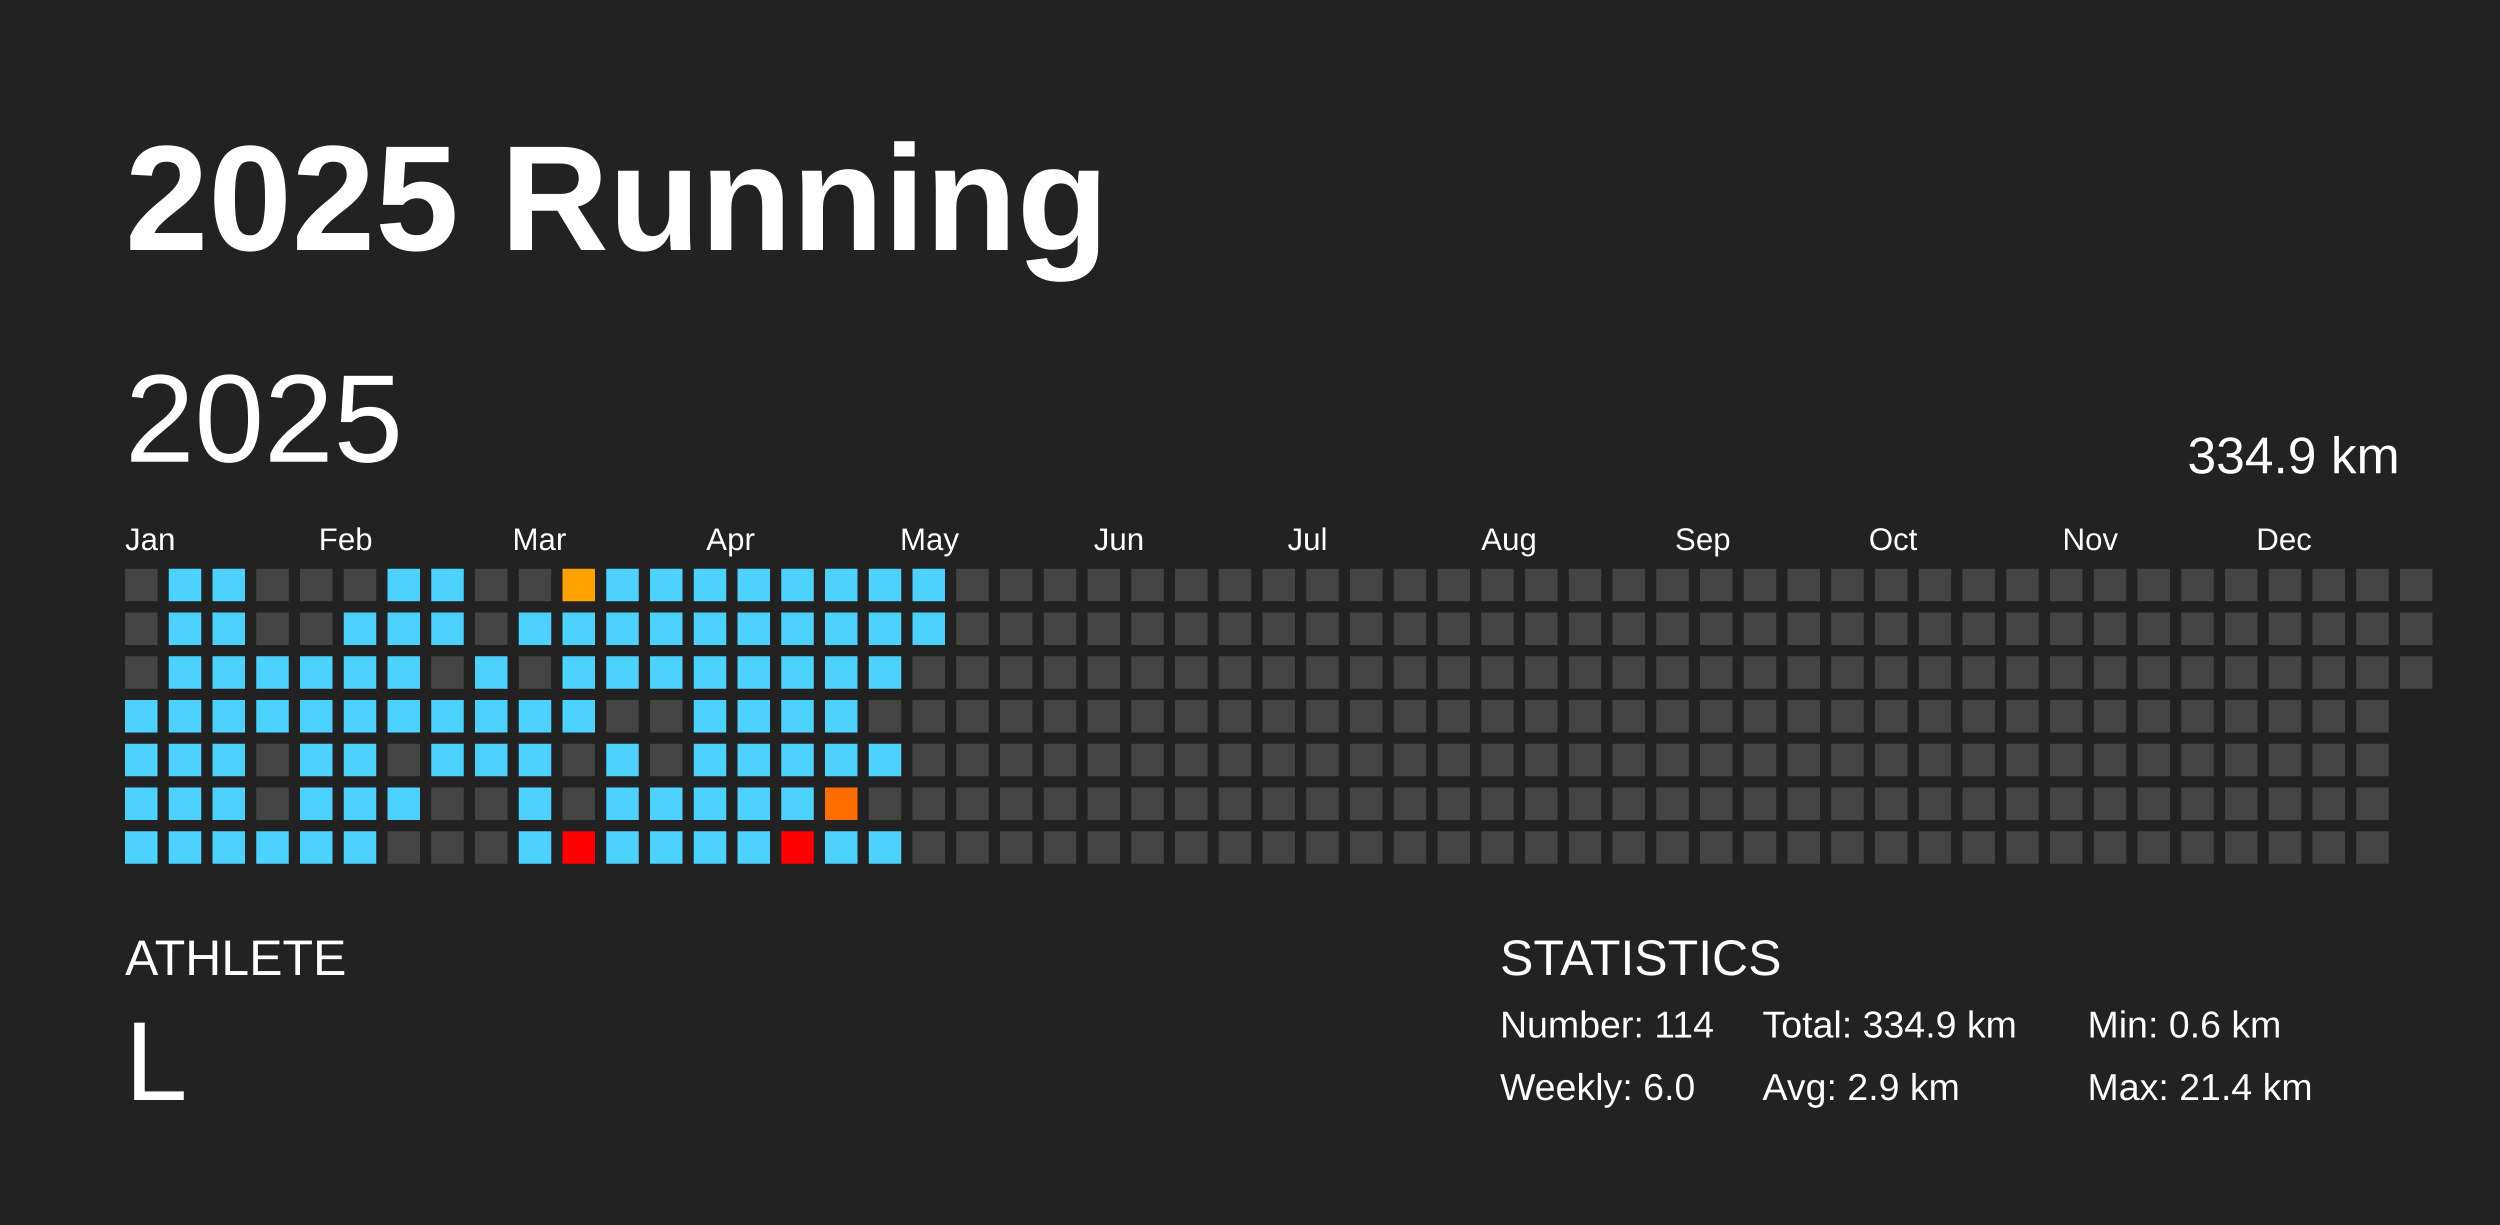
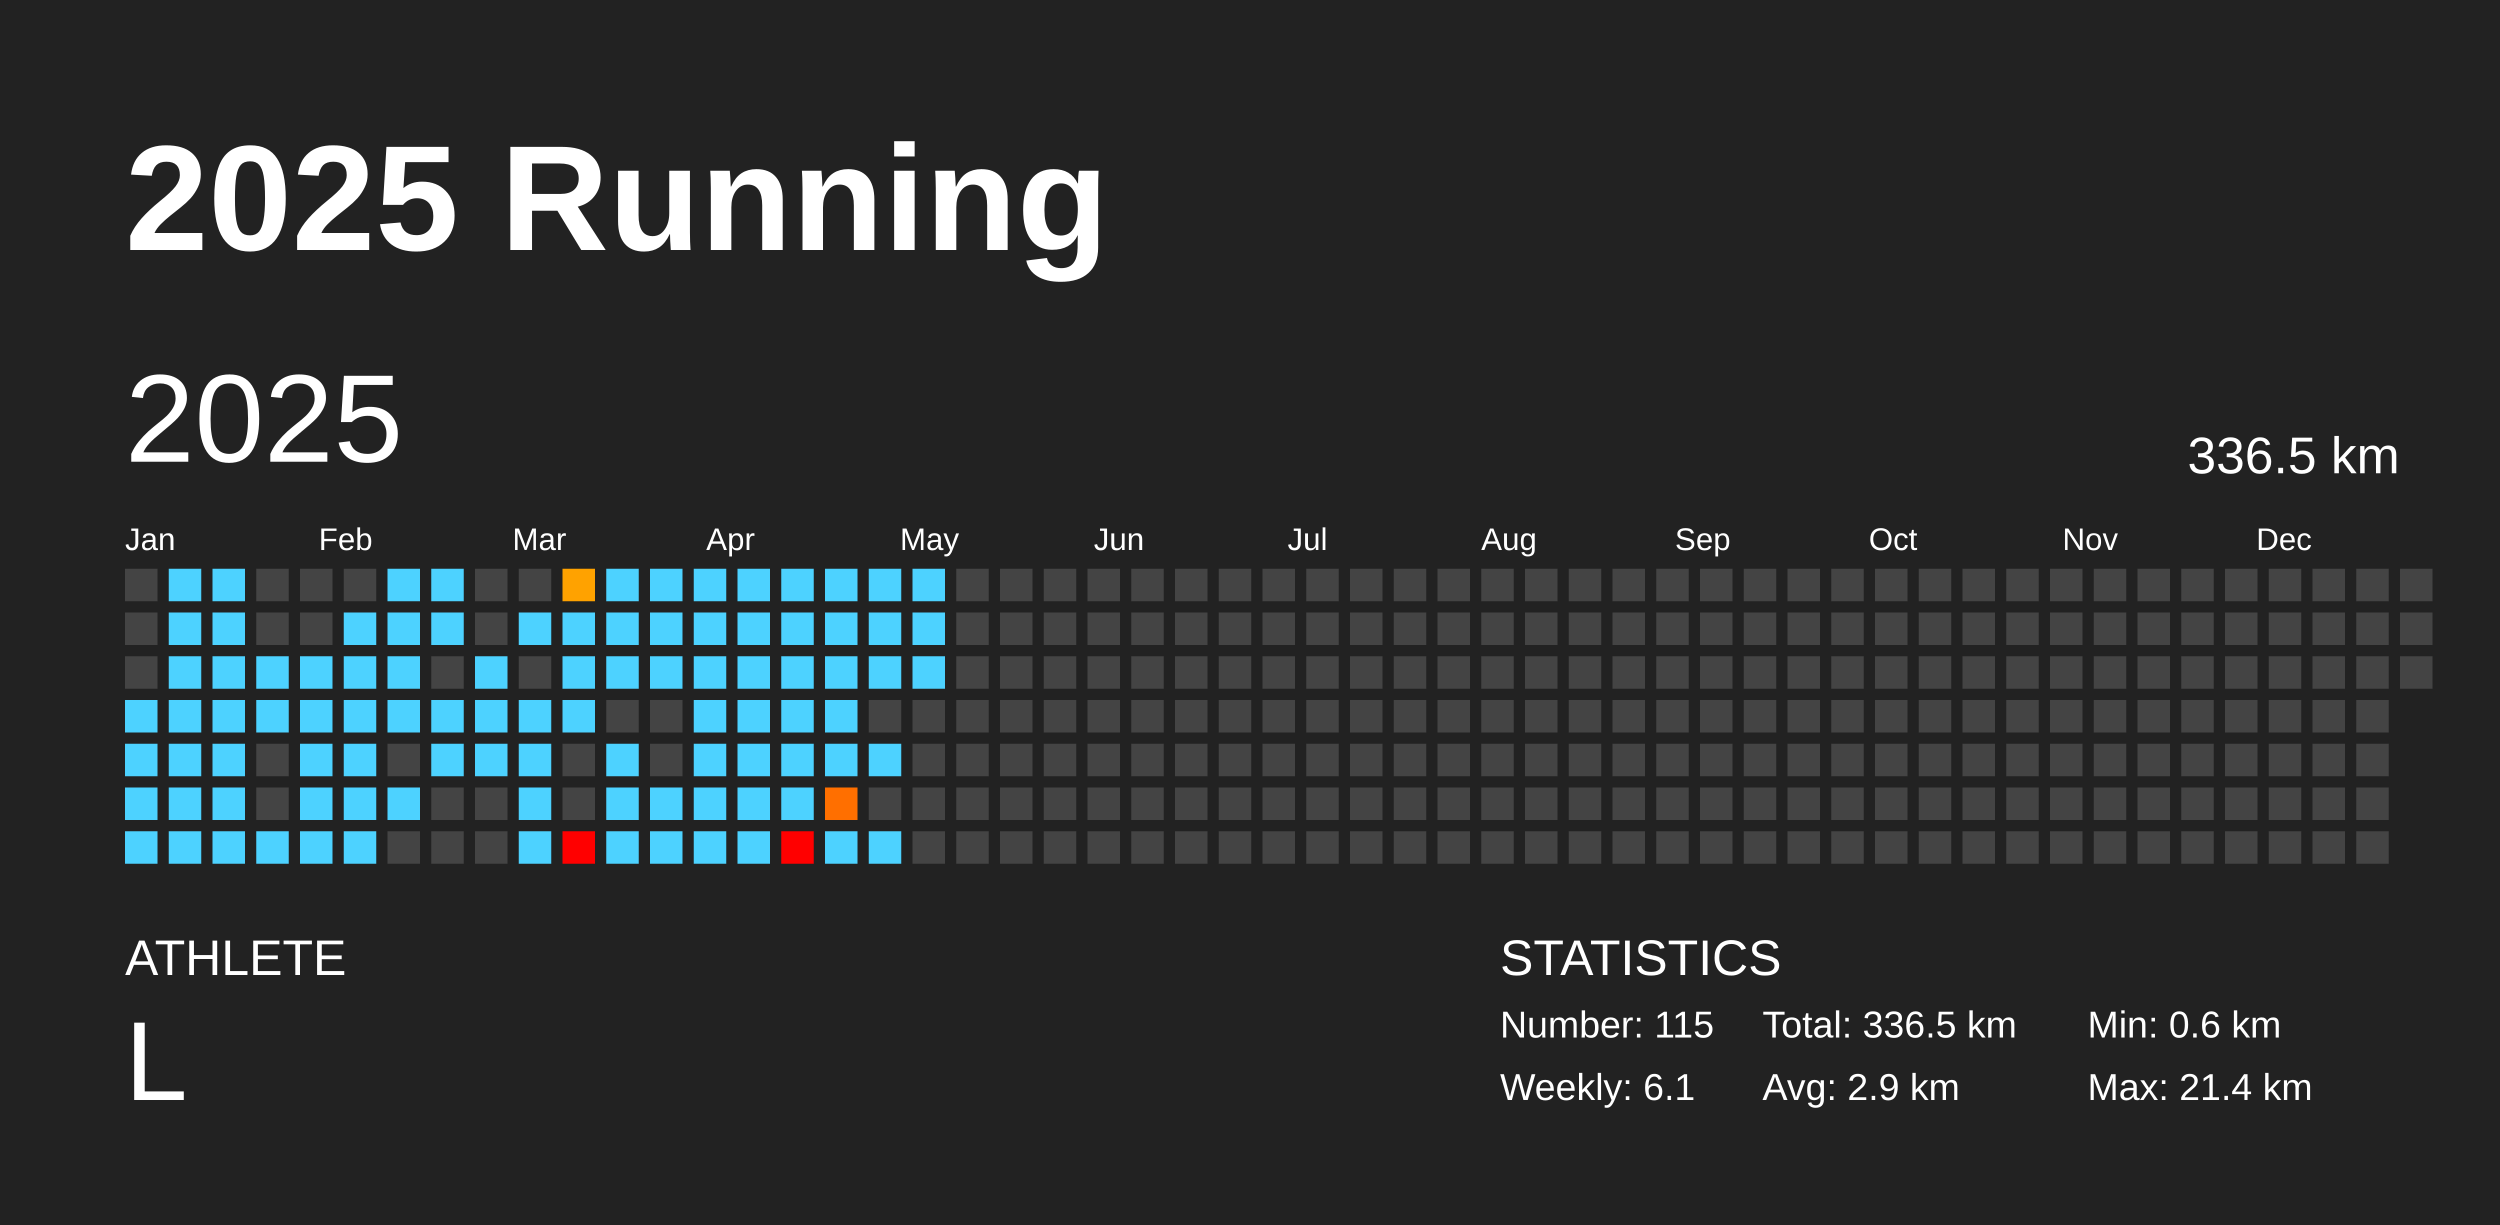
<svg xmlns="http://www.w3.org/2000/svg" baseProfile="full" height="98mm" version="1.1" viewBox="0,0,200,98" width="200mm">
  <defs />
  <rect fill="#222222" height="98" width="200" x="0" y="0" />
  <text fill="#FFFFFF" style="font-size:12px; font-family:Arial; font-weight:bold;" x="10" y="20">2025 Running</text>
  <text fill="#FFFFFF" style="font-size:4px; font-family:Arial" x="10" y="78">ATHLETE</text>
  <text fill="#FFFFFF" style="font-size:9px; font-family:Arial" x="10" y="88">L</text>
  <text fill="#FFFFFF" style="font-size:4px; font-family:Arial" x="120" y="78">STATISTICS</text>
-   <text fill="#FFFFFF" style="font-size:3px; font-family:Arial" x="120" y="83">Number: 114</text>
-   <text fill="#FFFFFF" style="font-size:3px; font-family:Arial" x="120" y="88">Weekly: 6.0</text>
-   <text fill="#FFFFFF" style="font-size:3px; font-family:Arial" x="141" y="83">Total: 334.9 km</text>
+   <text fill="#FFFFFF" style="font-size:3px; font-family:Arial" x="120" y="83">Number: 115</text>
+   <text fill="#FFFFFF" style="font-size:3px; font-family:Arial" x="120" y="88">Weekly: 6.1</text>
+   <text fill="#FFFFFF" style="font-size:3px; font-family:Arial" x="141" y="83">Total: 336.5 km</text>
  <text fill="#FFFFFF" style="font-size:3px; font-family:Arial" x="141" y="88">Avg: 2.9 km</text>
  <text fill="#FFFFFF" style="font-size:3px; font-family:Arial" x="167" y="83">Min: 0.6 km</text>
  <text fill="#FFFFFF" style="font-size:3px; font-family:Arial" x="167" y="88">Max: 21.4 km</text>
  <text dominant-baseline="hanging" fill="#FFFFFF" style="font-size:10.0px; font-family:Arial;" x="10" y="30">2025</text>
-   <text dominant-baseline="hanging" fill="#FFFFFF" style="font-size:4.125px; font-family:Arial;" x="175" y="35">334.9 km</text>
+   <text dominant-baseline="hanging" fill="#FFFFFF" style="font-size:4.125px; font-family:Arial;" x="175" y="35">336.5 km</text>
  <text fill="#FFFFFF" style="font-size:2.5px; font-family:Arial" x="10.0" y="44">Jan</text>
  <text fill="#FFFFFF" style="font-size:2.5px; font-family:Arial" x="25.5" y="44">Feb</text>
  <text fill="#FFFFFF" style="font-size:2.5px; font-family:Arial" x="41.0" y="44">Mar</text>
  <text fill="#FFFFFF" style="font-size:2.5px; font-family:Arial" x="56.5" y="44">Apr</text>
  <text fill="#FFFFFF" style="font-size:2.5px; font-family:Arial" x="72.0" y="44">May</text>
  <text fill="#FFFFFF" style="font-size:2.5px; font-family:Arial" x="87.5" y="44">Jun</text>
  <text fill="#FFFFFF" style="font-size:2.5px; font-family:Arial" x="103.0" y="44">Jul</text>
  <text fill="#FFFFFF" style="font-size:2.5px; font-family:Arial" x="118.5" y="44">Aug</text>
  <text fill="#FFFFFF" style="font-size:2.5px; font-family:Arial" x="134.0" y="44">Sep</text>
  <text fill="#FFFFFF" style="font-size:2.5px; font-family:Arial" x="149.5" y="44">Oct</text>
  <text fill="#FFFFFF" style="font-size:2.5px; font-family:Arial" x="165.0" y="44">Nov</text>
  <text fill="#FFFFFF" style="font-size:2.5px; font-family:Arial" x="180.5" y="44">Dec</text>
  <rect fill="#444444" height="2.6" width="2.6" x="10.0" y="45.5" />
  <rect fill="#444444" height="2.6" width="2.6" x="10.0" y="49.0" />
  <rect fill="#444444" height="2.6" width="2.6" x="10.0" y="52.5" />
  <rect fill="#4dd2ff" height="2.6" width="2.6" x="10.0" y="56.0" />
  <rect fill="#4dd2ff" height="2.6" width="2.6" x="10.0" y="59.5" />
  <rect fill="#4dd2ff" height="2.6" width="2.6" x="10.0" y="63.0" />
  <rect fill="#4dd2ff" height="2.6" width="2.6" x="10.0" y="66.5" />
  <rect fill="#4dd2ff" height="2.6" width="2.6" x="13.5" y="45.5" />
  <rect fill="#4dd2ff" height="2.6" width="2.6" x="13.5" y="49.0" />
  <rect fill="#4dd2ff" height="2.6" width="2.6" x="13.5" y="52.5" />
  <rect fill="#4dd2ff" height="2.6" width="2.6" x="13.5" y="56.0" />
  <rect fill="#4dd2ff" height="2.6" width="2.6" x="13.5" y="59.5" />
  <rect fill="#4dd2ff" height="2.6" width="2.6" x="13.5" y="63.0" />
  <rect fill="#4dd2ff" height="2.6" width="2.6" x="13.5" y="66.5" />
  <rect fill="#4dd2ff" height="2.6" width="2.6" x="17.0" y="45.5" />
  <rect fill="#4dd2ff" height="2.6" width="2.6" x="17.0" y="49.0" />
  <rect fill="#4dd2ff" height="2.6" width="2.6" x="17.0" y="52.5" />
  <rect fill="#4dd2ff" height="2.6" width="2.6" x="17.0" y="56.0" />
  <rect fill="#4dd2ff" height="2.6" width="2.6" x="17.0" y="59.5" />
  <rect fill="#4dd2ff" height="2.6" width="2.6" x="17.0" y="63.0" />
  <rect fill="#4dd2ff" height="2.6" width="2.6" x="17.0" y="66.5" />
  <rect fill="#444444" height="2.6" width="2.6" x="20.5" y="45.5" />
  <rect fill="#444444" height="2.6" width="2.6" x="20.5" y="49.0" />
  <rect fill="#4dd2ff" height="2.6" width="2.6" x="20.5" y="52.5" />
  <rect fill="#4dd2ff" height="2.6" width="2.6" x="20.5" y="56.0" />
  <rect fill="#444444" height="2.6" width="2.6" x="20.5" y="59.5" />
  <rect fill="#444444" height="2.6" width="2.6" x="20.5" y="63.0" />
  <rect fill="#4dd2ff" height="2.6" width="2.6" x="20.5" y="66.5" />
  <rect fill="#444444" height="2.6" width="2.6" x="24.0" y="45.5" />
  <rect fill="#444444" height="2.6" width="2.6" x="24.0" y="49.0" />
  <rect fill="#4dd2ff" height="2.6" width="2.6" x="24.0" y="52.5" />
  <rect fill="#4dd2ff" height="2.6" width="2.6" x="24.0" y="56.0" />
  <rect fill="#4dd2ff" height="2.6" width="2.6" x="24.0" y="59.5" />
  <rect fill="#4dd2ff" height="2.6" width="2.6" x="24.0" y="63.0" />
  <rect fill="#4dd2ff" height="2.6" width="2.6" x="24.0" y="66.5" />
  <rect fill="#444444" height="2.6" width="2.6" x="27.5" y="45.5" />
  <rect fill="#4dd2ff" height="2.6" width="2.6" x="27.5" y="49.0" />
  <rect fill="#4dd2ff" height="2.6" width="2.6" x="27.5" y="52.5" />
  <rect fill="#4dd2ff" height="2.6" width="2.6" x="27.5" y="56.0" />
  <rect fill="#4dd2ff" height="2.6" width="2.6" x="27.5" y="59.5" />
  <rect fill="#4dd2ff" height="2.6" width="2.6" x="27.5" y="63.0" />
  <rect fill="#4dd2ff" height="2.6" width="2.6" x="27.5" y="66.5" />
  <rect fill="#4dd2ff" height="2.6" width="2.6" x="31.0" y="45.5" />
  <rect fill="#4dd2ff" height="2.6" width="2.6" x="31.0" y="49.0" />
  <rect fill="#4dd2ff" height="2.6" width="2.6" x="31.0" y="52.5" />
  <rect fill="#4dd2ff" height="2.6" width="2.6" x="31.0" y="56.0" />
  <rect fill="#444444" height="2.6" width="2.6" x="31.0" y="59.5" />
  <rect fill="#4dd2ff" height="2.6" width="2.6" x="31.0" y="63.0" />
  <rect fill="#444444" height="2.6" width="2.6" x="31.0" y="66.5" />
  <rect fill="#4dd2ff" height="2.6" width="2.6" x="34.5" y="45.5" />
  <rect fill="#4dd2ff" height="2.6" width="2.6" x="34.5" y="49.0" />
  <rect fill="#444444" height="2.6" width="2.6" x="34.5" y="52.5" />
  <rect fill="#4dd2ff" height="2.6" width="2.6" x="34.5" y="56.0" />
  <rect fill="#4dd2ff" height="2.6" width="2.6" x="34.5" y="59.5" />
  <rect fill="#444444" height="2.6" width="2.6" x="34.5" y="63.0" />
  <rect fill="#444444" height="2.6" width="2.6" x="34.5" y="66.5" />
  <rect fill="#444444" height="2.6" width="2.6" x="38.0" y="45.5" />
  <rect fill="#444444" height="2.6" width="2.6" x="38.0" y="49.0" />
  <rect fill="#4dd2ff" height="2.6" width="2.6" x="38.0" y="52.5" />
  <rect fill="#4dd2ff" height="2.6" width="2.6" x="38.0" y="56.0" />
  <rect fill="#4dd2ff" height="2.6" width="2.6" x="38.0" y="59.5" />
  <rect fill="#444444" height="2.6" width="2.6" x="38.0" y="63.0" />
  <rect fill="#444444" height="2.6" width="2.6" x="38.0" y="66.5" />
  <rect fill="#444444" height="2.6" width="2.6" x="41.5" y="45.5" />
  <rect fill="#4dd2ff" height="2.6" width="2.6" x="41.5" y="49.0" />
  <rect fill="#444444" height="2.6" width="2.6" x="41.5" y="52.5" />
  <rect fill="#4dd2ff" height="2.6" width="2.6" x="41.5" y="56.0" />
  <rect fill="#4dd2ff" height="2.6" width="2.6" x="41.5" y="59.5" />
  <rect fill="#4dd2ff" height="2.6" width="2.6" x="41.5" y="63.0" />
  <rect fill="#4dd2ff" height="2.6" width="2.6" x="41.5" y="66.5" />
  <rect fill="#ffa200" height="2.6" width="2.6" x="45.0" y="45.5" />
  <rect fill="#4dd2ff" height="2.6" width="2.6" x="45.0" y="49.0" />
  <rect fill="#4dd2ff" height="2.6" width="2.6" x="45.0" y="52.5" />
  <rect fill="#4dd2ff" height="2.6" width="2.6" x="45.0" y="56.0" />
  <rect fill="#444444" height="2.6" width="2.6" x="45.0" y="59.5" />
  <rect fill="#444444" height="2.6" width="2.6" x="45.0" y="63.0" />
  <rect fill="red" height="2.6" width="2.6" x="45.0" y="66.5" />
  <rect fill="#4dd2ff" height="2.6" width="2.6" x="48.5" y="45.5" />
  <rect fill="#4dd2ff" height="2.6" width="2.6" x="48.5" y="49.0" />
  <rect fill="#4dd2ff" height="2.6" width="2.6" x="48.5" y="52.5" />
  <rect fill="#444444" height="2.6" width="2.6" x="48.5" y="56.0" />
  <rect fill="#4dd2ff" height="2.6" width="2.6" x="48.5" y="59.5" />
  <rect fill="#4dd2ff" height="2.6" width="2.6" x="48.5" y="63.0" />
  <rect fill="#4dd2ff" height="2.6" width="2.6" x="48.5" y="66.5" />
  <rect fill="#4dd2ff" height="2.6" width="2.6" x="52.0" y="45.5" />
  <rect fill="#4dd2ff" height="2.6" width="2.6" x="52.0" y="49.0" />
  <rect fill="#4dd2ff" height="2.6" width="2.6" x="52.0" y="52.5" />
  <rect fill="#444444" height="2.6" width="2.6" x="52.0" y="56.0" />
  <rect fill="#444444" height="2.6" width="2.6" x="52.0" y="59.5" />
  <rect fill="#4dd2ff" height="2.6" width="2.6" x="52.0" y="63.0" />
  <rect fill="#4dd2ff" height="2.6" width="2.6" x="52.0" y="66.5" />
  <rect fill="#4dd2ff" height="2.6" width="2.6" x="55.5" y="45.5" />
  <rect fill="#4dd2ff" height="2.6" width="2.6" x="55.5" y="49.0" />
  <rect fill="#4dd2ff" height="2.6" width="2.6" x="55.5" y="52.5" />
  <rect fill="#4dd2ff" height="2.6" width="2.6" x="55.5" y="56.0" />
  <rect fill="#4dd2ff" height="2.6" width="2.6" x="55.5" y="59.5" />
  <rect fill="#4dd2ff" height="2.6" width="2.6" x="55.5" y="63.0" />
  <rect fill="#4dd2ff" height="2.6" width="2.6" x="55.5" y="66.5" />
  <rect fill="#4dd2ff" height="2.6" width="2.6" x="59.0" y="45.5" />
  <rect fill="#4dd2ff" height="2.6" width="2.6" x="59.0" y="49.0" />
  <rect fill="#4dd2ff" height="2.6" width="2.6" x="59.0" y="52.5" />
  <rect fill="#4dd2ff" height="2.6" width="2.6" x="59.0" y="56.0" />
  <rect fill="#4dd2ff" height="2.6" width="2.6" x="59.0" y="59.5" />
  <rect fill="#4dd2ff" height="2.6" width="2.6" x="59.0" y="63.0" />
  <rect fill="#4dd2ff" height="2.6" width="2.6" x="59.0" y="66.5" />
  <rect fill="#4dd2ff" height="2.6" width="2.6" x="62.5" y="45.5" />
  <rect fill="#4dd2ff" height="2.6" width="2.6" x="62.5" y="49.0" />
  <rect fill="#4dd2ff" height="2.6" width="2.6" x="62.5" y="52.5" />
  <rect fill="#4dd2ff" height="2.6" width="2.6" x="62.5" y="56.0" />
  <rect fill="#4dd2ff" height="2.6" width="2.6" x="62.5" y="59.5" />
  <rect fill="#4dd2ff" height="2.6" width="2.6" x="62.5" y="63.0" />
  <rect fill="red" height="2.6" width="2.6" x="62.5" y="66.5" />
  <rect fill="#4dd2ff" height="2.6" width="2.6" x="66.0" y="45.5" />
  <rect fill="#4dd2ff" height="2.6" width="2.6" x="66.0" y="49.0" />
  <rect fill="#4dd2ff" height="2.6" width="2.6" x="66.0" y="52.5" />
  <rect fill="#4dd2ff" height="2.6" width="2.6" x="66.0" y="56.0" />
  <rect fill="#4dd2ff" height="2.6" width="2.6" x="66.0" y="59.5" />
  <rect fill="#ff6f00" height="2.6" width="2.6" x="66.0" y="63.0" />
  <rect fill="#4dd2ff" height="2.6" width="2.6" x="66.0" y="66.5" />
  <rect fill="#4dd2ff" height="2.6" width="2.6" x="69.5" y="45.5" />
  <rect fill="#4dd2ff" height="2.6" width="2.6" x="69.5" y="49.0" />
  <rect fill="#4dd2ff" height="2.6" width="2.6" x="69.5" y="52.5" />
  <rect fill="#444444" height="2.6" width="2.6" x="69.5" y="56.0" />
  <rect fill="#4dd2ff" height="2.6" width="2.6" x="69.5" y="59.5" />
  <rect fill="#444444" height="2.6" width="2.6" x="69.5" y="63.0" />
  <rect fill="#4dd2ff" height="2.6" width="2.6" x="69.5" y="66.5" />
  <rect fill="#4dd2ff" height="2.6" width="2.6" x="73.0" y="45.5" />
  <rect fill="#4dd2ff" height="2.6" width="2.6" x="73.0" y="49.0" />
-   <rect fill="#444444" height="2.6" width="2.6" x="73.0" y="52.5" />
+   <rect fill="#4dd2ff" height="2.6" width="2.6" x="73.0" y="52.5" />
  <rect fill="#444444" height="2.6" width="2.6" x="73.0" y="56.0" />
  <rect fill="#444444" height="2.6" width="2.6" x="73.0" y="59.5" />
  <rect fill="#444444" height="2.6" width="2.6" x="73.0" y="63.0" />
  <rect fill="#444444" height="2.6" width="2.6" x="73.0" y="66.5" />
  <rect fill="#444444" height="2.6" width="2.6" x="76.5" y="45.5" />
  <rect fill="#444444" height="2.6" width="2.6" x="76.5" y="49.0" />
  <rect fill="#444444" height="2.6" width="2.6" x="76.5" y="52.5" />
  <rect fill="#444444" height="2.6" width="2.6" x="76.5" y="56.0" />
  <rect fill="#444444" height="2.6" width="2.6" x="76.5" y="59.5" />
  <rect fill="#444444" height="2.6" width="2.6" x="76.5" y="63.0" />
  <rect fill="#444444" height="2.6" width="2.6" x="76.5" y="66.5" />
  <rect fill="#444444" height="2.6" width="2.6" x="80.0" y="45.5" />
  <rect fill="#444444" height="2.6" width="2.6" x="80.0" y="49.0" />
  <rect fill="#444444" height="2.6" width="2.6" x="80.0" y="52.5" />
  <rect fill="#444444" height="2.6" width="2.6" x="80.0" y="56.0" />
  <rect fill="#444444" height="2.6" width="2.6" x="80.0" y="59.5" />
  <rect fill="#444444" height="2.6" width="2.6" x="80.0" y="63.0" />
  <rect fill="#444444" height="2.6" width="2.6" x="80.0" y="66.5" />
  <rect fill="#444444" height="2.6" width="2.6" x="83.5" y="45.5" />
  <rect fill="#444444" height="2.6" width="2.6" x="83.5" y="49.0" />
  <rect fill="#444444" height="2.6" width="2.6" x="83.5" y="52.5" />
  <rect fill="#444444" height="2.6" width="2.6" x="83.5" y="56.0" />
  <rect fill="#444444" height="2.6" width="2.6" x="83.5" y="59.5" />
  <rect fill="#444444" height="2.6" width="2.6" x="83.5" y="63.0" />
  <rect fill="#444444" height="2.6" width="2.6" x="83.5" y="66.5" />
  <rect fill="#444444" height="2.6" width="2.6" x="87.0" y="45.5" />
  <rect fill="#444444" height="2.6" width="2.6" x="87.0" y="49.0" />
  <rect fill="#444444" height="2.6" width="2.6" x="87.0" y="52.5" />
  <rect fill="#444444" height="2.6" width="2.6" x="87.0" y="56.0" />
  <rect fill="#444444" height="2.6" width="2.6" x="87.0" y="59.5" />
  <rect fill="#444444" height="2.6" width="2.6" x="87.0" y="63.0" />
  <rect fill="#444444" height="2.6" width="2.6" x="87.0" y="66.5" />
  <rect fill="#444444" height="2.6" width="2.6" x="90.5" y="45.5" />
  <rect fill="#444444" height="2.6" width="2.6" x="90.5" y="49.0" />
  <rect fill="#444444" height="2.6" width="2.6" x="90.5" y="52.5" />
  <rect fill="#444444" height="2.6" width="2.6" x="90.5" y="56.0" />
  <rect fill="#444444" height="2.6" width="2.6" x="90.5" y="59.5" />
  <rect fill="#444444" height="2.6" width="2.6" x="90.5" y="63.0" />
  <rect fill="#444444" height="2.6" width="2.6" x="90.5" y="66.5" />
  <rect fill="#444444" height="2.6" width="2.6" x="94.0" y="45.5" />
  <rect fill="#444444" height="2.6" width="2.6" x="94.0" y="49.0" />
  <rect fill="#444444" height="2.6" width="2.6" x="94.0" y="52.5" />
  <rect fill="#444444" height="2.6" width="2.6" x="94.0" y="56.0" />
  <rect fill="#444444" height="2.6" width="2.6" x="94.0" y="59.5" />
  <rect fill="#444444" height="2.6" width="2.6" x="94.0" y="63.0" />
  <rect fill="#444444" height="2.6" width="2.6" x="94.0" y="66.5" />
  <rect fill="#444444" height="2.6" width="2.6" x="97.5" y="45.5" />
  <rect fill="#444444" height="2.6" width="2.6" x="97.5" y="49.0" />
  <rect fill="#444444" height="2.6" width="2.6" x="97.5" y="52.5" />
  <rect fill="#444444" height="2.6" width="2.6" x="97.5" y="56.0" />
  <rect fill="#444444" height="2.6" width="2.6" x="97.5" y="59.5" />
  <rect fill="#444444" height="2.6" width="2.6" x="97.5" y="63.0" />
  <rect fill="#444444" height="2.6" width="2.6" x="97.5" y="66.5" />
  <rect fill="#444444" height="2.6" width="2.6" x="101.0" y="45.5" />
  <rect fill="#444444" height="2.6" width="2.6" x="101.0" y="49.0" />
  <rect fill="#444444" height="2.6" width="2.6" x="101.0" y="52.5" />
  <rect fill="#444444" height="2.6" width="2.6" x="101.0" y="56.0" />
  <rect fill="#444444" height="2.6" width="2.6" x="101.0" y="59.5" />
  <rect fill="#444444" height="2.6" width="2.6" x="101.0" y="63.0" />
  <rect fill="#444444" height="2.6" width="2.6" x="101.0" y="66.5" />
  <rect fill="#444444" height="2.6" width="2.6" x="104.5" y="45.5" />
  <rect fill="#444444" height="2.6" width="2.6" x="104.5" y="49.0" />
  <rect fill="#444444" height="2.6" width="2.6" x="104.5" y="52.5" />
  <rect fill="#444444" height="2.6" width="2.6" x="104.5" y="56.0" />
  <rect fill="#444444" height="2.6" width="2.6" x="104.5" y="59.5" />
  <rect fill="#444444" height="2.6" width="2.6" x="104.5" y="63.0" />
  <rect fill="#444444" height="2.6" width="2.6" x="104.5" y="66.5" />
  <rect fill="#444444" height="2.6" width="2.6" x="108.0" y="45.5" />
  <rect fill="#444444" height="2.6" width="2.6" x="108.0" y="49.0" />
  <rect fill="#444444" height="2.6" width="2.6" x="108.0" y="52.5" />
  <rect fill="#444444" height="2.6" width="2.6" x="108.0" y="56.0" />
  <rect fill="#444444" height="2.6" width="2.6" x="108.0" y="59.5" />
  <rect fill="#444444" height="2.6" width="2.6" x="108.0" y="63.0" />
  <rect fill="#444444" height="2.6" width="2.6" x="108.0" y="66.5" />
  <rect fill="#444444" height="2.6" width="2.6" x="111.5" y="45.5" />
  <rect fill="#444444" height="2.6" width="2.6" x="111.5" y="49.0" />
  <rect fill="#444444" height="2.6" width="2.6" x="111.5" y="52.5" />
  <rect fill="#444444" height="2.6" width="2.6" x="111.5" y="56.0" />
  <rect fill="#444444" height="2.6" width="2.6" x="111.5" y="59.5" />
  <rect fill="#444444" height="2.6" width="2.6" x="111.5" y="63.0" />
  <rect fill="#444444" height="2.6" width="2.6" x="111.5" y="66.5" />
  <rect fill="#444444" height="2.6" width="2.6" x="115.0" y="45.5" />
  <rect fill="#444444" height="2.6" width="2.6" x="115.0" y="49.0" />
  <rect fill="#444444" height="2.6" width="2.6" x="115.0" y="52.5" />
  <rect fill="#444444" height="2.6" width="2.6" x="115.0" y="56.0" />
  <rect fill="#444444" height="2.6" width="2.6" x="115.0" y="59.5" />
  <rect fill="#444444" height="2.6" width="2.6" x="115.0" y="63.0" />
  <rect fill="#444444" height="2.6" width="2.6" x="115.0" y="66.5" />
  <rect fill="#444444" height="2.6" width="2.6" x="118.5" y="45.5" />
  <rect fill="#444444" height="2.6" width="2.6" x="118.5" y="49.0" />
  <rect fill="#444444" height="2.6" width="2.6" x="118.5" y="52.5" />
  <rect fill="#444444" height="2.6" width="2.6" x="118.5" y="56.0" />
  <rect fill="#444444" height="2.6" width="2.6" x="118.5" y="59.5" />
  <rect fill="#444444" height="2.6" width="2.6" x="118.5" y="63.0" />
  <rect fill="#444444" height="2.6" width="2.6" x="118.5" y="66.5" />
  <rect fill="#444444" height="2.6" width="2.6" x="122.0" y="45.5" />
  <rect fill="#444444" height="2.6" width="2.6" x="122.0" y="49.0" />
  <rect fill="#444444" height="2.6" width="2.6" x="122.0" y="52.5" />
  <rect fill="#444444" height="2.6" width="2.6" x="122.0" y="56.0" />
  <rect fill="#444444" height="2.6" width="2.6" x="122.0" y="59.5" />
  <rect fill="#444444" height="2.6" width="2.6" x="122.0" y="63.0" />
  <rect fill="#444444" height="2.6" width="2.6" x="122.0" y="66.5" />
  <rect fill="#444444" height="2.6" width="2.6" x="125.5" y="45.5" />
  <rect fill="#444444" height="2.6" width="2.6" x="125.5" y="49.0" />
  <rect fill="#444444" height="2.6" width="2.6" x="125.5" y="52.5" />
  <rect fill="#444444" height="2.6" width="2.6" x="125.5" y="56.0" />
  <rect fill="#444444" height="2.6" width="2.6" x="125.5" y="59.5" />
  <rect fill="#444444" height="2.6" width="2.6" x="125.5" y="63.0" />
  <rect fill="#444444" height="2.6" width="2.6" x="125.5" y="66.5" />
  <rect fill="#444444" height="2.6" width="2.6" x="129.0" y="45.5" />
  <rect fill="#444444" height="2.6" width="2.6" x="129.0" y="49.0" />
  <rect fill="#444444" height="2.6" width="2.6" x="129.0" y="52.5" />
  <rect fill="#444444" height="2.6" width="2.6" x="129.0" y="56.0" />
  <rect fill="#444444" height="2.6" width="2.6" x="129.0" y="59.5" />
  <rect fill="#444444" height="2.6" width="2.6" x="129.0" y="63.0" />
  <rect fill="#444444" height="2.6" width="2.6" x="129.0" y="66.5" />
  <rect fill="#444444" height="2.6" width="2.6" x="132.5" y="45.5" />
  <rect fill="#444444" height="2.6" width="2.6" x="132.5" y="49.0" />
  <rect fill="#444444" height="2.6" width="2.6" x="132.5" y="52.5" />
  <rect fill="#444444" height="2.6" width="2.6" x="132.5" y="56.0" />
  <rect fill="#444444" height="2.6" width="2.6" x="132.5" y="59.5" />
  <rect fill="#444444" height="2.6" width="2.6" x="132.5" y="63.0" />
  <rect fill="#444444" height="2.6" width="2.6" x="132.5" y="66.5" />
  <rect fill="#444444" height="2.6" width="2.6" x="136.0" y="45.5" />
  <rect fill="#444444" height="2.6" width="2.6" x="136.0" y="49.0" />
  <rect fill="#444444" height="2.6" width="2.6" x="136.0" y="52.5" />
  <rect fill="#444444" height="2.6" width="2.6" x="136.0" y="56.0" />
  <rect fill="#444444" height="2.6" width="2.6" x="136.0" y="59.5" />
  <rect fill="#444444" height="2.6" width="2.6" x="136.0" y="63.0" />
  <rect fill="#444444" height="2.6" width="2.6" x="136.0" y="66.5" />
  <rect fill="#444444" height="2.6" width="2.6" x="139.5" y="45.5" />
  <rect fill="#444444" height="2.6" width="2.6" x="139.5" y="49.0" />
  <rect fill="#444444" height="2.6" width="2.6" x="139.5" y="52.5" />
  <rect fill="#444444" height="2.6" width="2.6" x="139.5" y="56.0" />
  <rect fill="#444444" height="2.6" width="2.6" x="139.5" y="59.5" />
  <rect fill="#444444" height="2.6" width="2.6" x="139.5" y="63.0" />
  <rect fill="#444444" height="2.6" width="2.6" x="139.5" y="66.5" />
  <rect fill="#444444" height="2.6" width="2.6" x="143.0" y="45.5" />
  <rect fill="#444444" height="2.6" width="2.6" x="143.0" y="49.0" />
  <rect fill="#444444" height="2.6" width="2.6" x="143.0" y="52.5" />
  <rect fill="#444444" height="2.6" width="2.6" x="143.0" y="56.0" />
  <rect fill="#444444" height="2.6" width="2.6" x="143.0" y="59.5" />
  <rect fill="#444444" height="2.6" width="2.6" x="143.0" y="63.0" />
  <rect fill="#444444" height="2.6" width="2.6" x="143.0" y="66.5" />
  <rect fill="#444444" height="2.6" width="2.6" x="146.5" y="45.5" />
  <rect fill="#444444" height="2.6" width="2.6" x="146.5" y="49.0" />
  <rect fill="#444444" height="2.6" width="2.6" x="146.5" y="52.5" />
  <rect fill="#444444" height="2.6" width="2.6" x="146.5" y="56.0" />
  <rect fill="#444444" height="2.6" width="2.6" x="146.5" y="59.5" />
  <rect fill="#444444" height="2.6" width="2.6" x="146.5" y="63.0" />
  <rect fill="#444444" height="2.6" width="2.6" x="146.5" y="66.5" />
  <rect fill="#444444" height="2.6" width="2.6" x="150.0" y="45.5" />
  <rect fill="#444444" height="2.6" width="2.6" x="150.0" y="49.0" />
  <rect fill="#444444" height="2.6" width="2.6" x="150.0" y="52.5" />
  <rect fill="#444444" height="2.6" width="2.6" x="150.0" y="56.0" />
  <rect fill="#444444" height="2.6" width="2.6" x="150.0" y="59.5" />
  <rect fill="#444444" height="2.6" width="2.6" x="150.0" y="63.0" />
  <rect fill="#444444" height="2.6" width="2.6" x="150.0" y="66.5" />
  <rect fill="#444444" height="2.6" width="2.6" x="153.5" y="45.5" />
  <rect fill="#444444" height="2.6" width="2.6" x="153.5" y="49.0" />
  <rect fill="#444444" height="2.6" width="2.6" x="153.5" y="52.5" />
  <rect fill="#444444" height="2.6" width="2.6" x="153.5" y="56.0" />
  <rect fill="#444444" height="2.6" width="2.6" x="153.5" y="59.5" />
  <rect fill="#444444" height="2.6" width="2.6" x="153.5" y="63.0" />
  <rect fill="#444444" height="2.6" width="2.6" x="153.5" y="66.5" />
  <rect fill="#444444" height="2.6" width="2.6" x="157.0" y="45.5" />
  <rect fill="#444444" height="2.6" width="2.6" x="157.0" y="49.0" />
  <rect fill="#444444" height="2.6" width="2.6" x="157.0" y="52.5" />
  <rect fill="#444444" height="2.6" width="2.6" x="157.0" y="56.0" />
  <rect fill="#444444" height="2.6" width="2.6" x="157.0" y="59.5" />
  <rect fill="#444444" height="2.6" width="2.6" x="157.0" y="63.0" />
  <rect fill="#444444" height="2.6" width="2.6" x="157.0" y="66.5" />
  <rect fill="#444444" height="2.6" width="2.6" x="160.5" y="45.5" />
  <rect fill="#444444" height="2.6" width="2.6" x="160.5" y="49.0" />
  <rect fill="#444444" height="2.6" width="2.6" x="160.5" y="52.5" />
  <rect fill="#444444" height="2.6" width="2.6" x="160.5" y="56.0" />
  <rect fill="#444444" height="2.6" width="2.6" x="160.5" y="59.5" />
  <rect fill="#444444" height="2.6" width="2.6" x="160.5" y="63.0" />
  <rect fill="#444444" height="2.6" width="2.6" x="160.5" y="66.5" />
  <rect fill="#444444" height="2.6" width="2.6" x="164.0" y="45.5" />
  <rect fill="#444444" height="2.6" width="2.6" x="164.0" y="49.0" />
  <rect fill="#444444" height="2.6" width="2.6" x="164.0" y="52.5" />
  <rect fill="#444444" height="2.6" width="2.6" x="164.0" y="56.0" />
  <rect fill="#444444" height="2.6" width="2.6" x="164.0" y="59.5" />
  <rect fill="#444444" height="2.6" width="2.6" x="164.0" y="63.0" />
  <rect fill="#444444" height="2.6" width="2.6" x="164.0" y="66.5" />
  <rect fill="#444444" height="2.6" width="2.6" x="167.5" y="45.5" />
  <rect fill="#444444" height="2.6" width="2.6" x="167.5" y="49.0" />
  <rect fill="#444444" height="2.6" width="2.6" x="167.5" y="52.5" />
  <rect fill="#444444" height="2.6" width="2.6" x="167.5" y="56.0" />
  <rect fill="#444444" height="2.6" width="2.6" x="167.5" y="59.5" />
  <rect fill="#444444" height="2.6" width="2.6" x="167.5" y="63.0" />
  <rect fill="#444444" height="2.6" width="2.6" x="167.5" y="66.5" />
  <rect fill="#444444" height="2.6" width="2.6" x="171.0" y="45.5" />
  <rect fill="#444444" height="2.6" width="2.6" x="171.0" y="49.0" />
  <rect fill="#444444" height="2.6" width="2.6" x="171.0" y="52.5" />
  <rect fill="#444444" height="2.6" width="2.6" x="171.0" y="56.0" />
  <rect fill="#444444" height="2.6" width="2.6" x="171.0" y="59.5" />
  <rect fill="#444444" height="2.6" width="2.6" x="171.0" y="63.0" />
  <rect fill="#444444" height="2.6" width="2.6" x="171.0" y="66.5" />
  <rect fill="#444444" height="2.6" width="2.6" x="174.5" y="45.5" />
  <rect fill="#444444" height="2.6" width="2.6" x="174.5" y="49.0" />
  <rect fill="#444444" height="2.6" width="2.6" x="174.5" y="52.5" />
  <rect fill="#444444" height="2.6" width="2.6" x="174.5" y="56.0" />
  <rect fill="#444444" height="2.6" width="2.6" x="174.5" y="59.5" />
  <rect fill="#444444" height="2.6" width="2.6" x="174.5" y="63.0" />
  <rect fill="#444444" height="2.6" width="2.6" x="174.5" y="66.5" />
  <rect fill="#444444" height="2.6" width="2.6" x="178.0" y="45.5" />
  <rect fill="#444444" height="2.6" width="2.6" x="178.0" y="49.0" />
  <rect fill="#444444" height="2.6" width="2.6" x="178.0" y="52.5" />
  <rect fill="#444444" height="2.6" width="2.6" x="178.0" y="56.0" />
  <rect fill="#444444" height="2.6" width="2.6" x="178.0" y="59.5" />
  <rect fill="#444444" height="2.6" width="2.6" x="178.0" y="63.0" />
  <rect fill="#444444" height="2.6" width="2.6" x="178.0" y="66.5" />
  <rect fill="#444444" height="2.6" width="2.6" x="181.5" y="45.5" />
  <rect fill="#444444" height="2.6" width="2.6" x="181.5" y="49.0" />
  <rect fill="#444444" height="2.6" width="2.6" x="181.5" y="52.5" />
  <rect fill="#444444" height="2.6" width="2.6" x="181.5" y="56.0" />
  <rect fill="#444444" height="2.6" width="2.6" x="181.5" y="59.5" />
  <rect fill="#444444" height="2.6" width="2.6" x="181.5" y="63.0" />
  <rect fill="#444444" height="2.6" width="2.6" x="181.5" y="66.5" />
  <rect fill="#444444" height="2.6" width="2.6" x="185.0" y="45.5" />
  <rect fill="#444444" height="2.6" width="2.6" x="185.0" y="49.0" />
  <rect fill="#444444" height="2.6" width="2.6" x="185.0" y="52.5" />
  <rect fill="#444444" height="2.6" width="2.6" x="185.0" y="56.0" />
  <rect fill="#444444" height="2.6" width="2.6" x="185.0" y="59.5" />
  <rect fill="#444444" height="2.6" width="2.6" x="185.0" y="63.0" />
  <rect fill="#444444" height="2.6" width="2.6" x="185.0" y="66.5" />
  <rect fill="#444444" height="2.6" width="2.6" x="188.5" y="45.5" />
  <rect fill="#444444" height="2.6" width="2.6" x="188.5" y="49.0" />
  <rect fill="#444444" height="2.6" width="2.6" x="188.5" y="52.5" />
  <rect fill="#444444" height="2.6" width="2.6" x="188.5" y="56.0" />
  <rect fill="#444444" height="2.6" width="2.6" x="188.5" y="59.5" />
  <rect fill="#444444" height="2.6" width="2.6" x="188.5" y="63.0" />
  <rect fill="#444444" height="2.6" width="2.6" x="188.5" y="66.5" />
  <rect fill="#444444" height="2.6" width="2.6" x="192.0" y="45.5" />
  <rect fill="#444444" height="2.6" width="2.6" x="192.0" y="49.0" />
  <rect fill="#444444" height="2.6" width="2.6" x="192.0" y="52.5" />
</svg>
